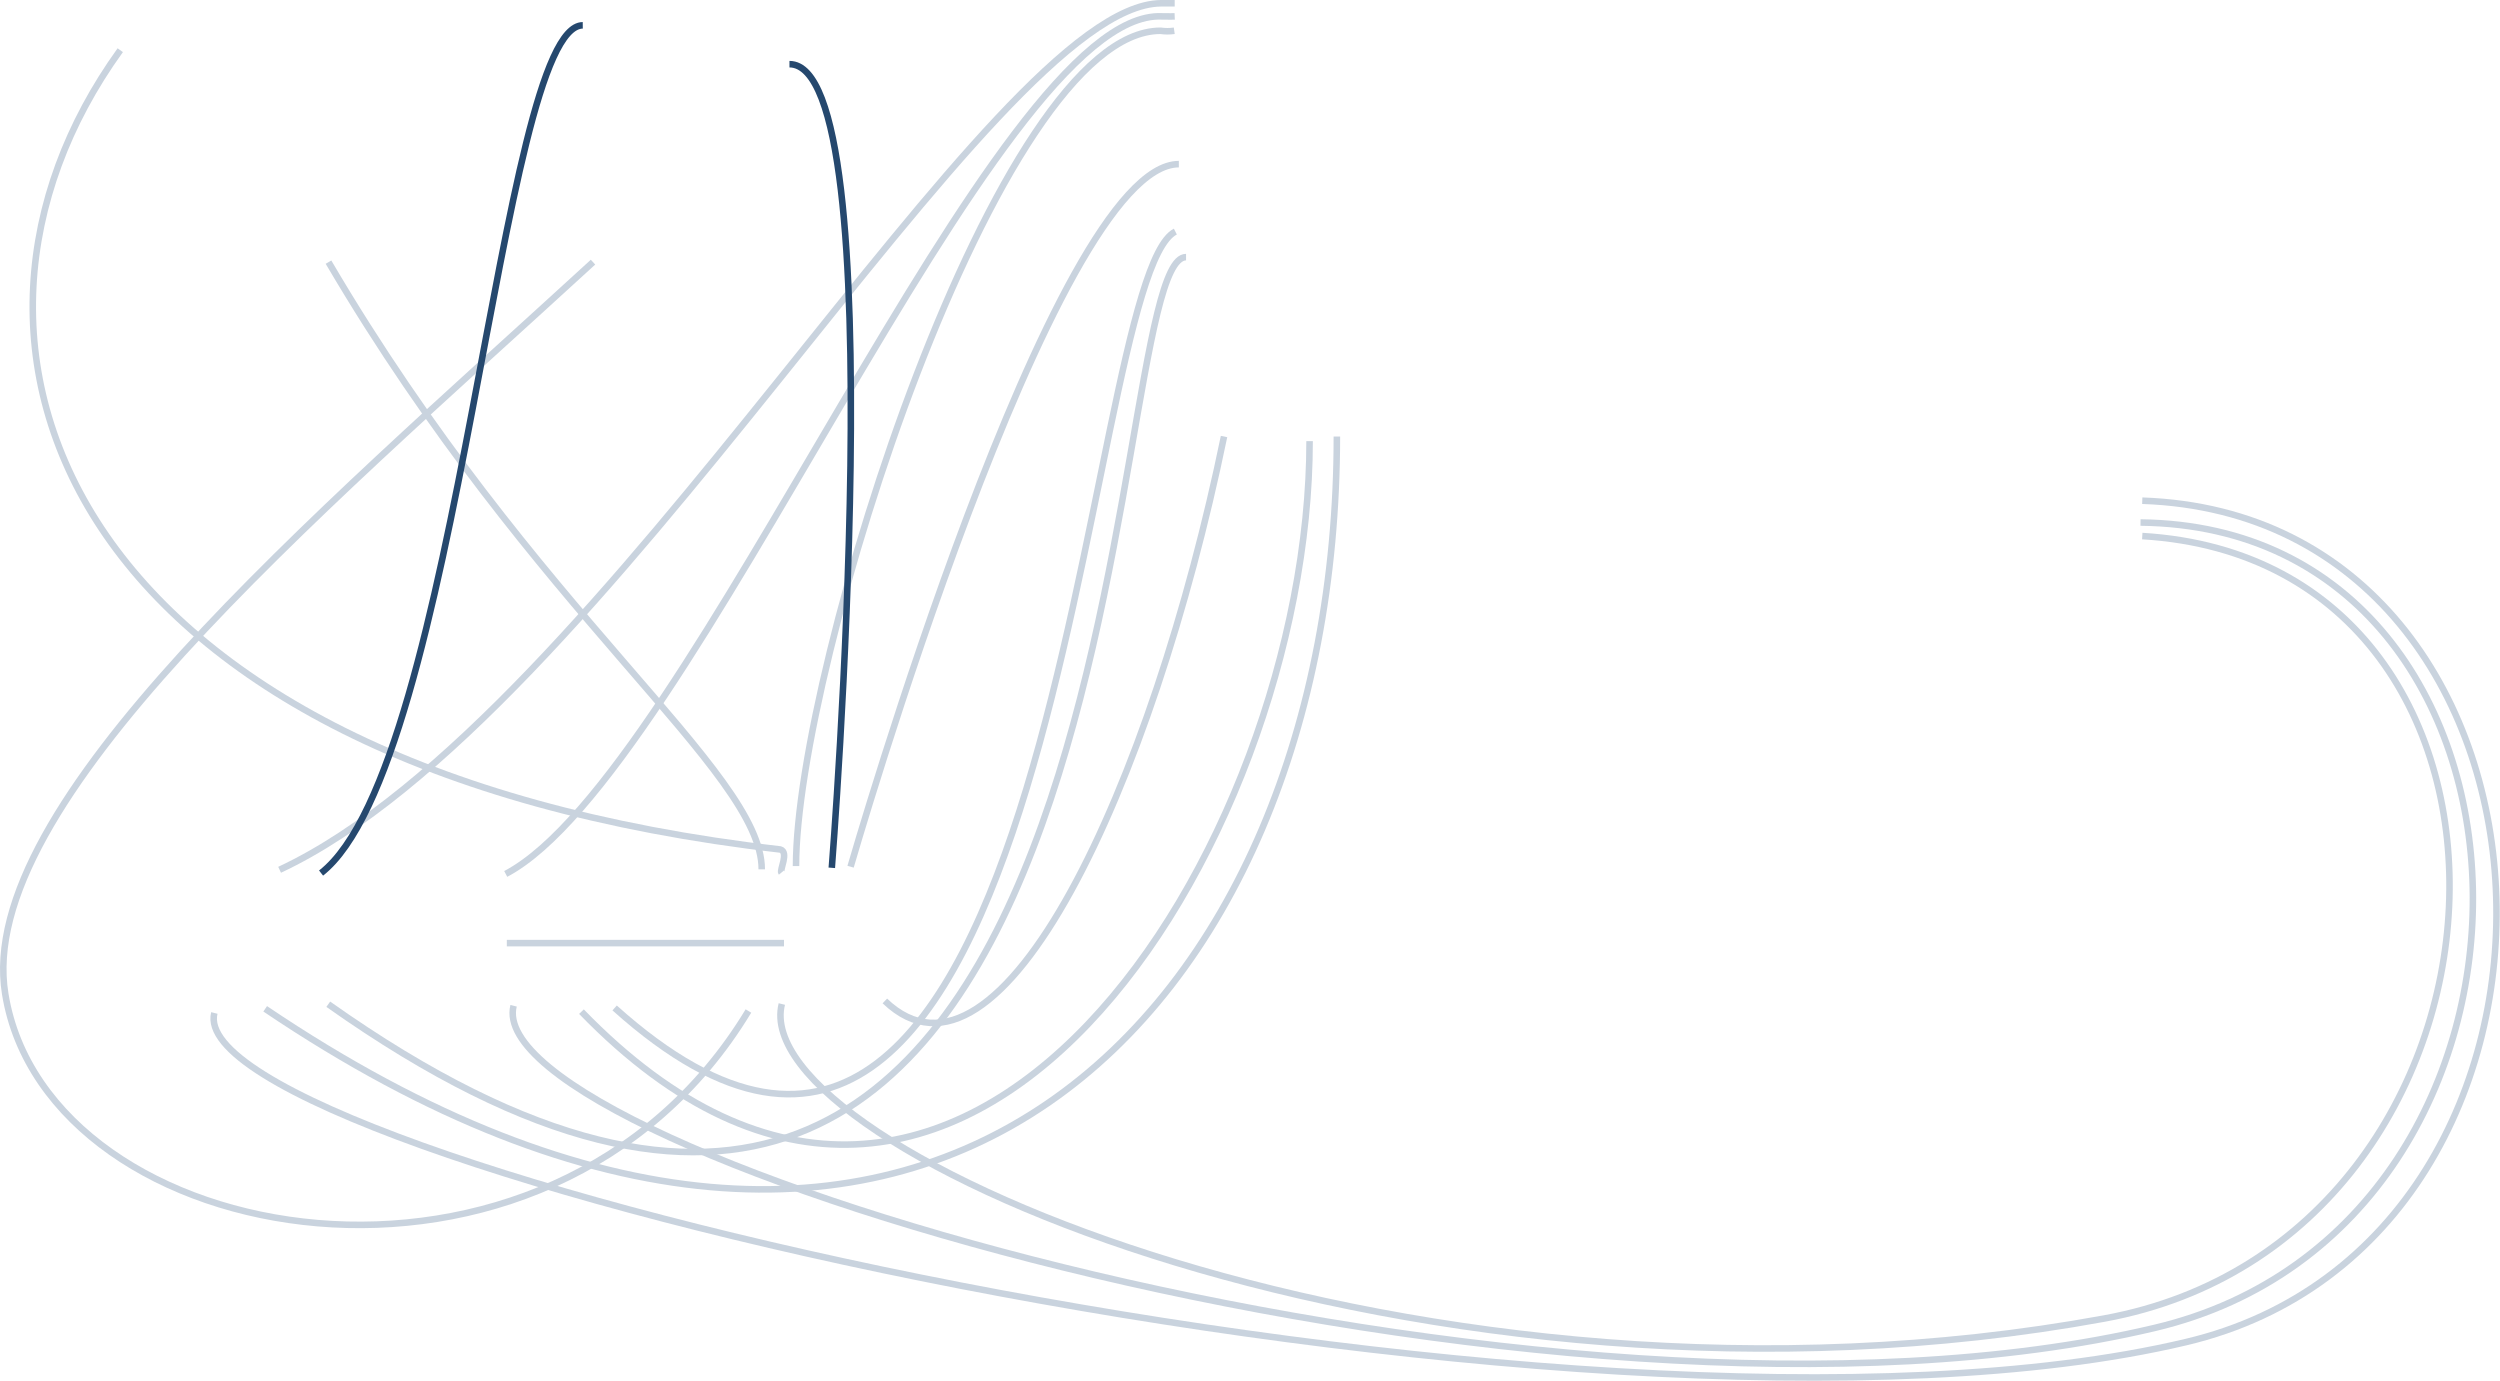
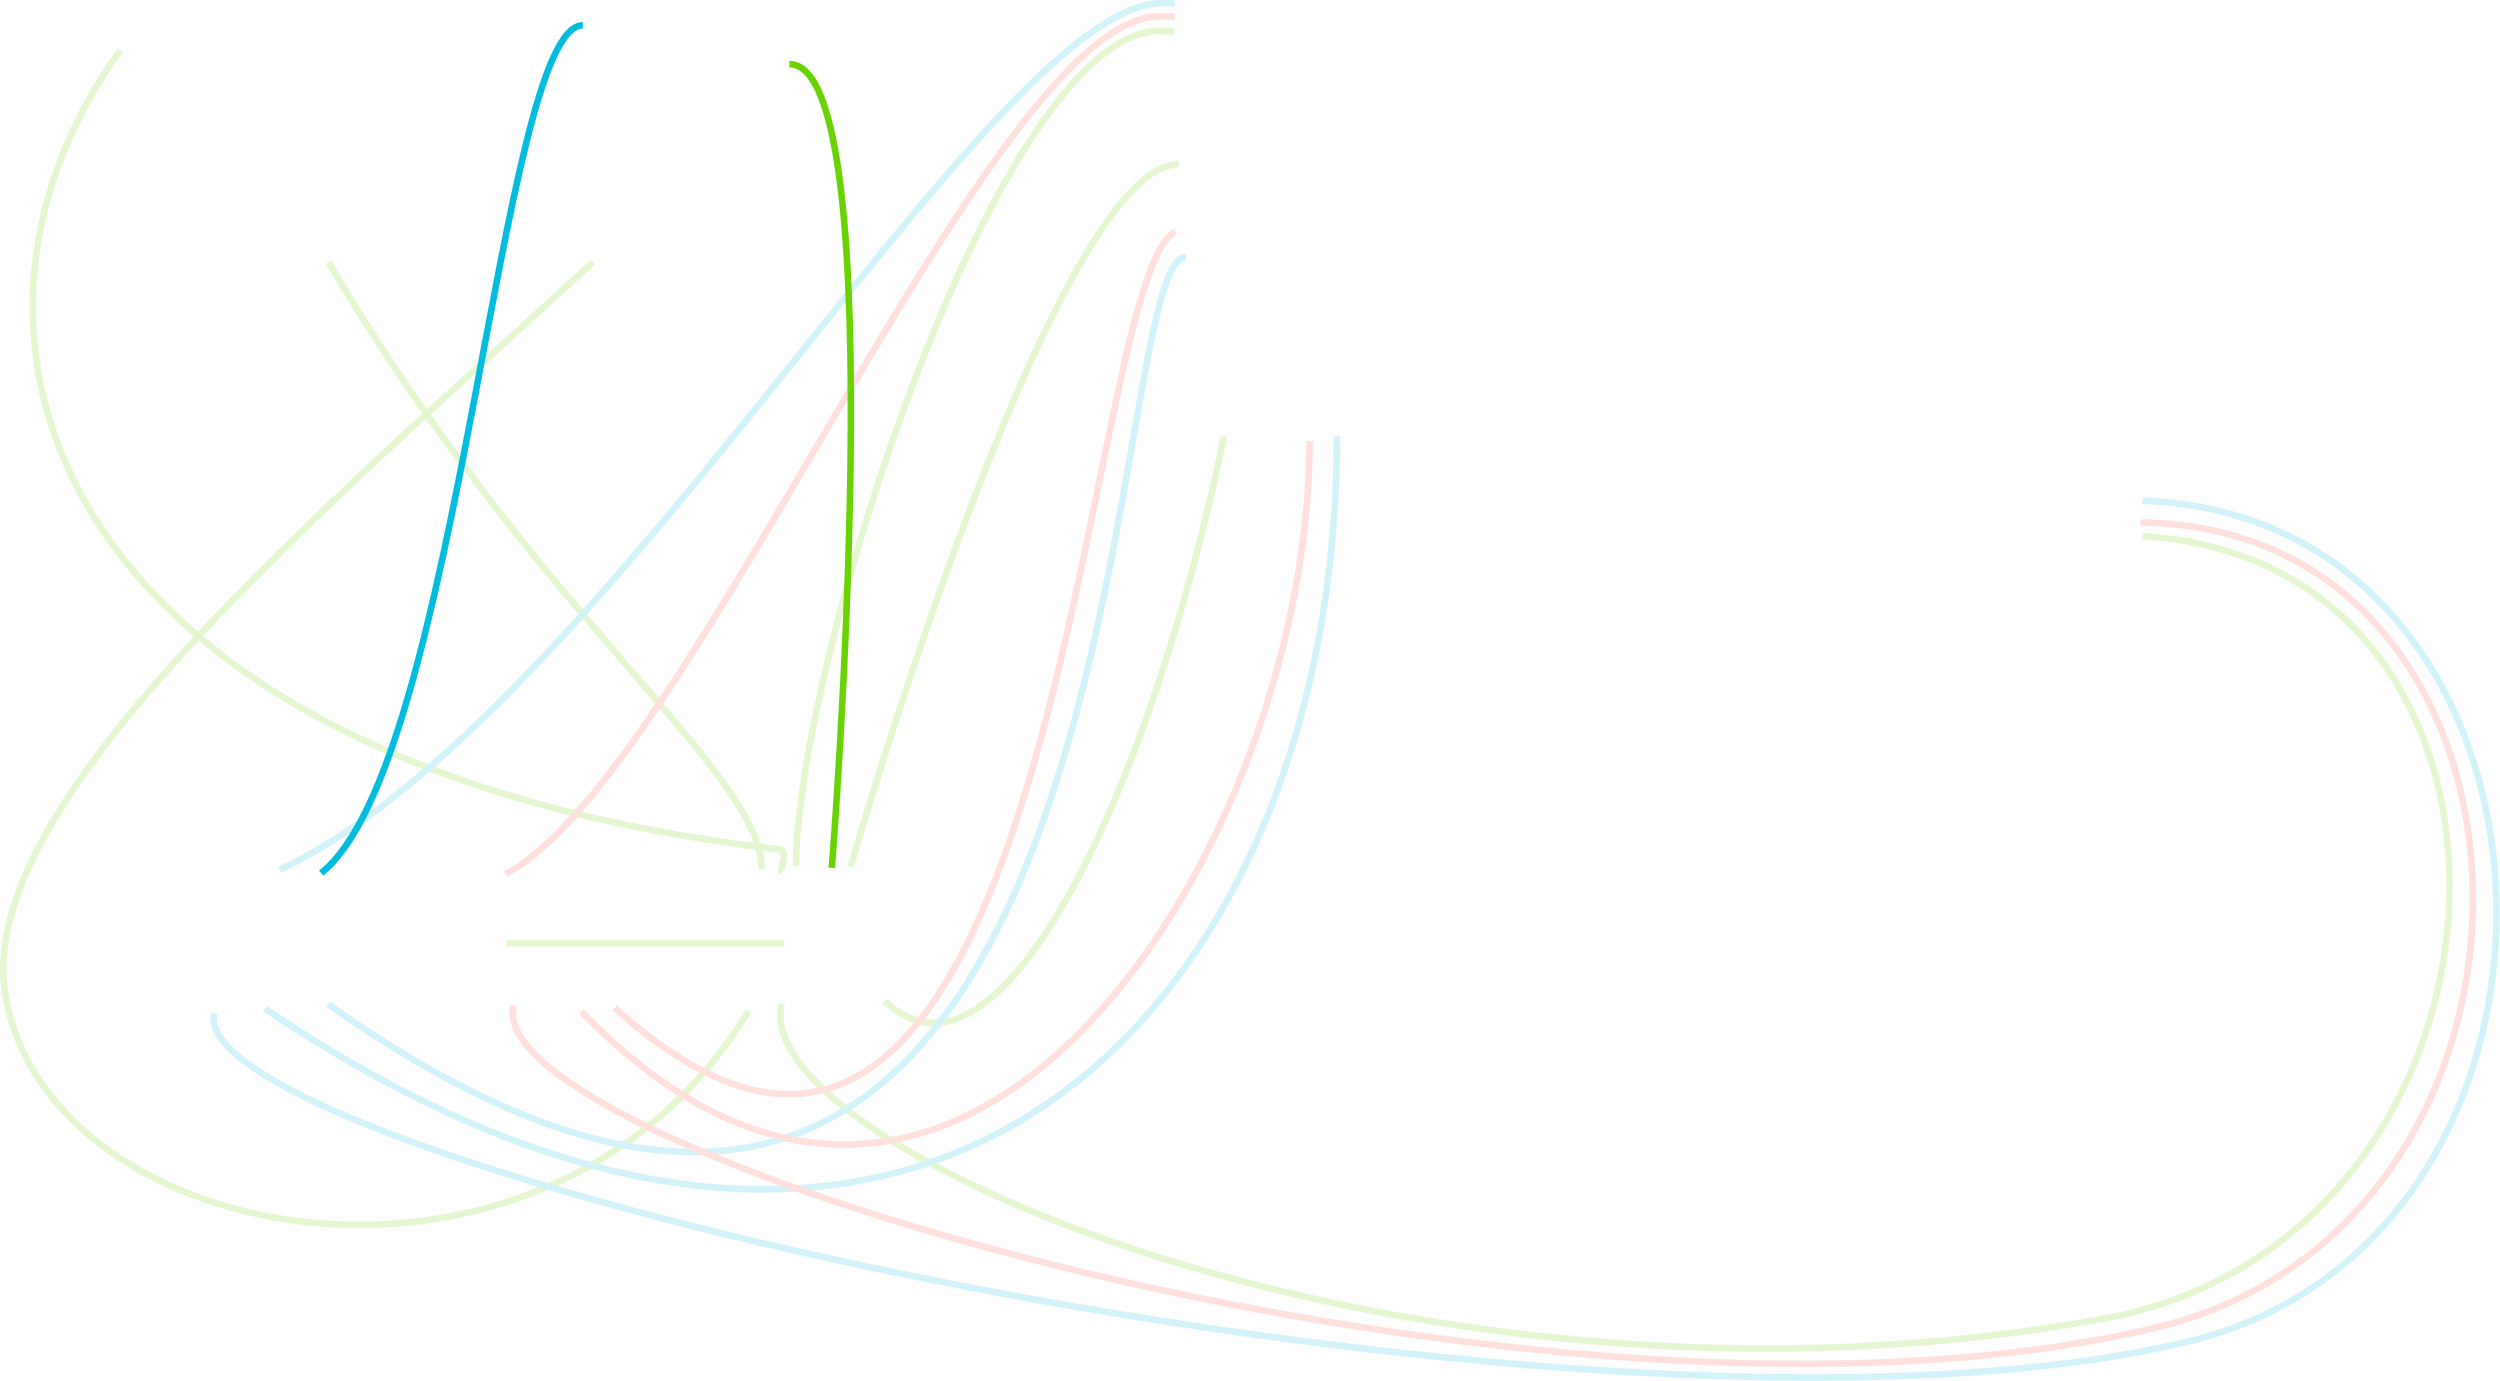
<svg xmlns="http://www.w3.org/2000/svg" version="1.1" id="Layer_1" x="0px" y="0px" viewBox="0 0 1145.4 632.7" style="enable-background:new 0 0 1145.4 632.7;" xml:space="preserve">
  <style type="text/css">
- 	.st0{fill:none;stroke:#C9D3DE;stroke-width:3;}
- 	.st1{fill:none;stroke:#25486E;stroke-width:3;}
+ 	.st0{fill:none;stroke:#E4F7D1;stroke-width:3;}
+ 	.st1{fill:none;stroke:#D1F3F9;stroke-width:3;}
+ 	.st2{fill:none;stroke:#FFE0DC;stroke-width:3;}
+ 	.st3{fill:none;stroke:#68D300;stroke-width:3;}
+ 	.st4{fill:none;stroke:#00BCDE;stroke-width:3;}
</style>
  <line id="Line_1" class="st0" x1="232.2" y1="432.1" x2="359.2" y2="432.1" />
-   <path id="Path_83" class="st0" d="M231.7,400.4C317.3,355.3,455.5,3.8,532.4,7.5c3,0.1,5.8,0,5.8,0" />
-   <path id="Path_94" class="st0" d="M538.5,106.1c-44.2,22.5-52.1,539.7-256.9,355.7" />
-   <path id="Path_109" class="st0" d="M600,202.1c0,184.7-159.8,440.8-333.6,261.4" />
-   <path id="Path_102" class="st0" d="M235.3,460.8c-16.5,66.5,475.5,213.1,751.9,147.6c199.5-47.2,191.3-366.8-6.5-369" />
  <path id="Path_82" class="st0" d="M538,14.1c-2.1,0.3-4.2,0.3-6.3,0c-74.7,0-167,291.2-167,382.7" />
  <path id="Path_70" class="st0" d="M358,399.8c-0.9-1.1,3.6-9.4-0.5-10.6C27.9,351.3-41.5,156.9,55.1,23" />
  <path id="Path_96" class="st0" d="M389.7,397.1c0,0,92.8-321.9,150.4-321.9" />
  <path id="Path_103" class="st0" d="M358.2,460c-16.5,66.5,295.2,201.1,605.9,144.1c201-36.8,214.4-346.7,17.4-358.5" />
  <path id="Path_111" class="st0" d="M271.7,120.1C143.1,238-11.7,368.7,2.4,455.4c19.2,118.4,249.1,159,340.5,7.8" />
  <path id="Path_112" class="st0" d="M560.8,200c-32.9,159.7-102.3,309.4-155.4,258.6" />
  <path id="Path_90" class="st0" d="M150.5,120.1C244.9,280.8,349,353.3,349,398.3" />
-   <path id="Path_84" class="st0" d="M538.2,1.5c0,0-3.1,0-6.3,0c-77.4,0.8-255.2,327.5-403.8,397" />
-   <path id="Path_101" class="st0" d="M98.2,464.1c-16.5,66.5,626.9,216.3,903.3,150.8c199.5-47.2,185.9-378.4-20-385.5" />
-   <path id="Path_95" class="st0" d="M150.4,460.1c377.5,267.2,352.1-342.3,393-342.3" />
-   <path id="Path_110" class="st0" d="M612.5,200c0,261.6-189.7,465.6-491,262.2" />
-   <path id="Path_97" class="st1" d="M267,11.6c-38,0.3-56.7,339-119.9,388.4" />
-   <path id="Path_98" class="st1" d="M361.7,29.4c48.7,0,19.4,368.2,19.4,368.2" />
+   <path id="Path_84" class="st1" d="M538.2,1.5c0,0-3.1,0-6.3,0c-77.4,0.8-255.2,327.5-403.8,397" />
+   <path id="Path_101" class="st1" d="M98.2,464.1c-16.5,66.5,626.9,216.3,903.3,150.8c199.5-47.2,185.9-378.4-20-385.5" />
+   <path id="Path_95" class="st1" d="M150.4,460.1c377.5,267.2,352.1-342.3,393-342.3" />
+   <path id="Path_110" class="st1" d="M612.5,200c0,261.6-189.7,465.6-491,262.2" />
+   <path id="Path_83" class="st2" d="M231.7,400.4C317.3,355.3,455.5,3.8,532.4,7.5c3,0.1,5.8,0,5.8,0" />
+   <path id="Path_94" class="st2" d="M538.5,106.1c-44.2,22.5-52.1,539.7-256.9,355.7" />
+   <path id="Path_109" class="st2" d="M600,202.1c0,184.7-159.8,440.8-333.6,261.4" />
+   <path id="Path_102" class="st2" d="M235.3,460.8c-16.5,66.5,475.5,213.1,751.9,147.6c199.5-47.2,191.3-366.8-6.5-369" />
+   <path id="Path_98" class="st3" d="M361.7,29.4c48.7,0,19.4,368.2,19.4,368.2" />
+   <path id="Path_97" class="st4" d="M267,11.6c-38,0.3-56.7,339-119.9,388.4" />
</svg>
